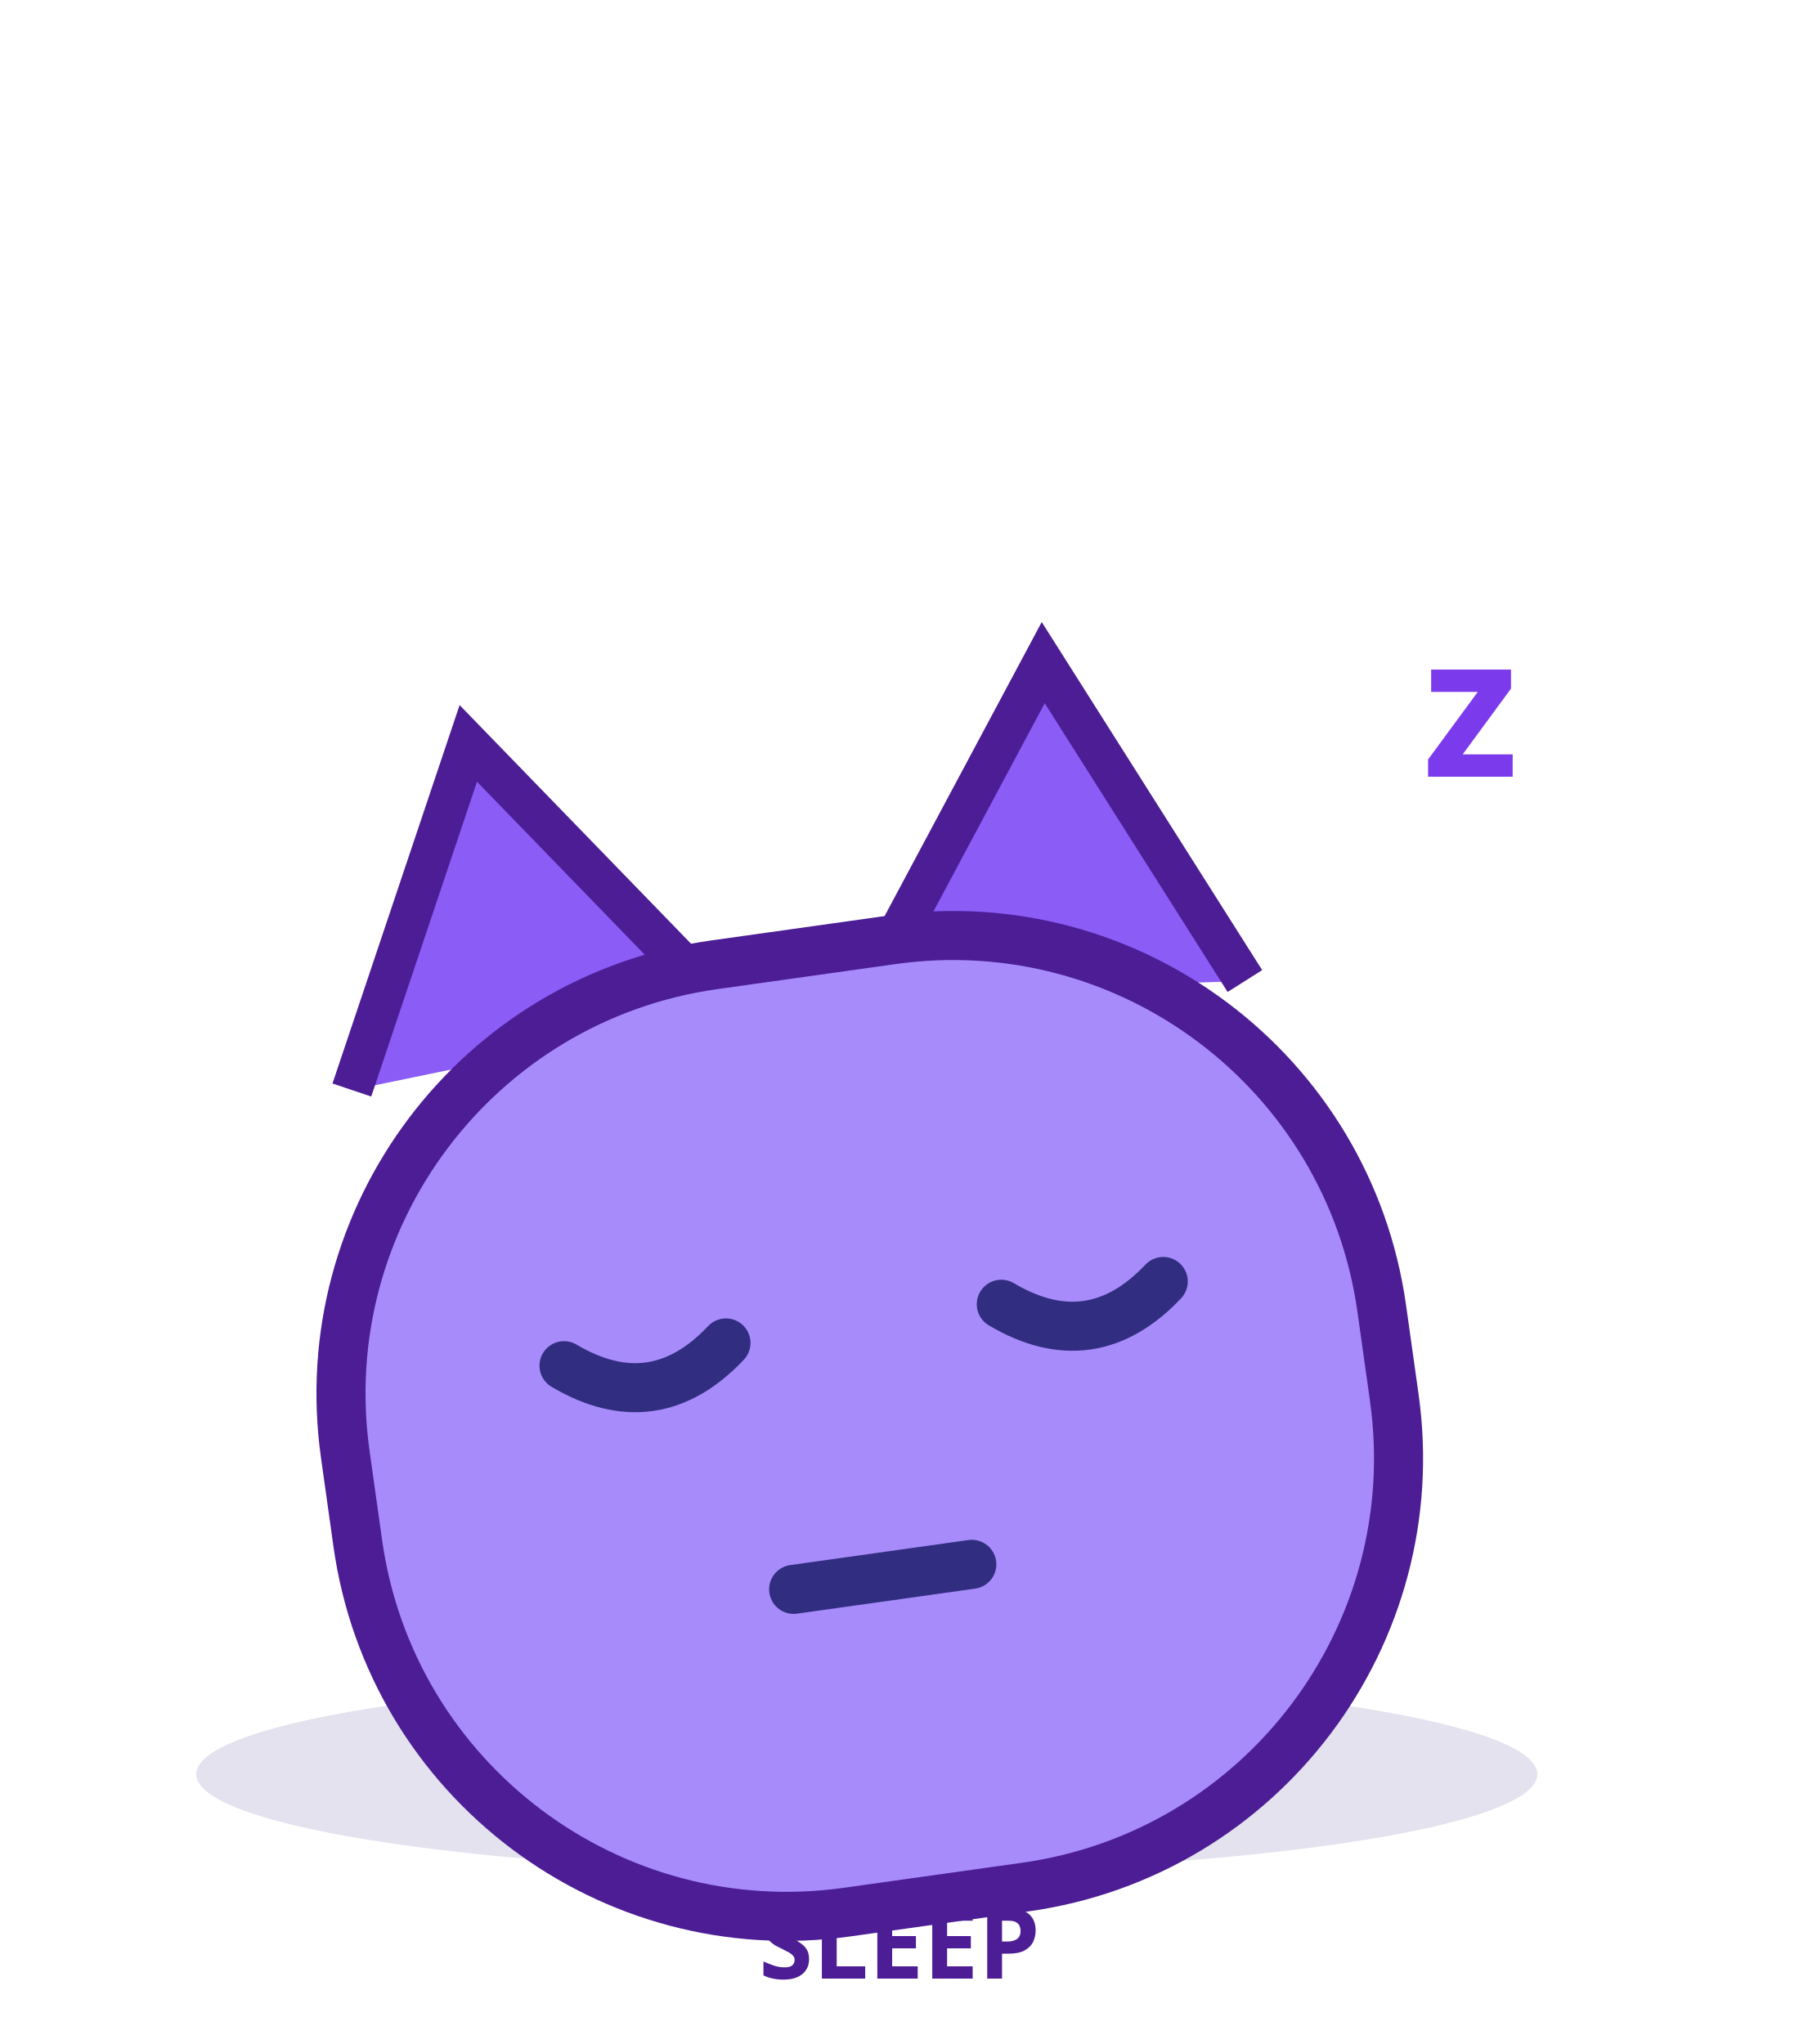
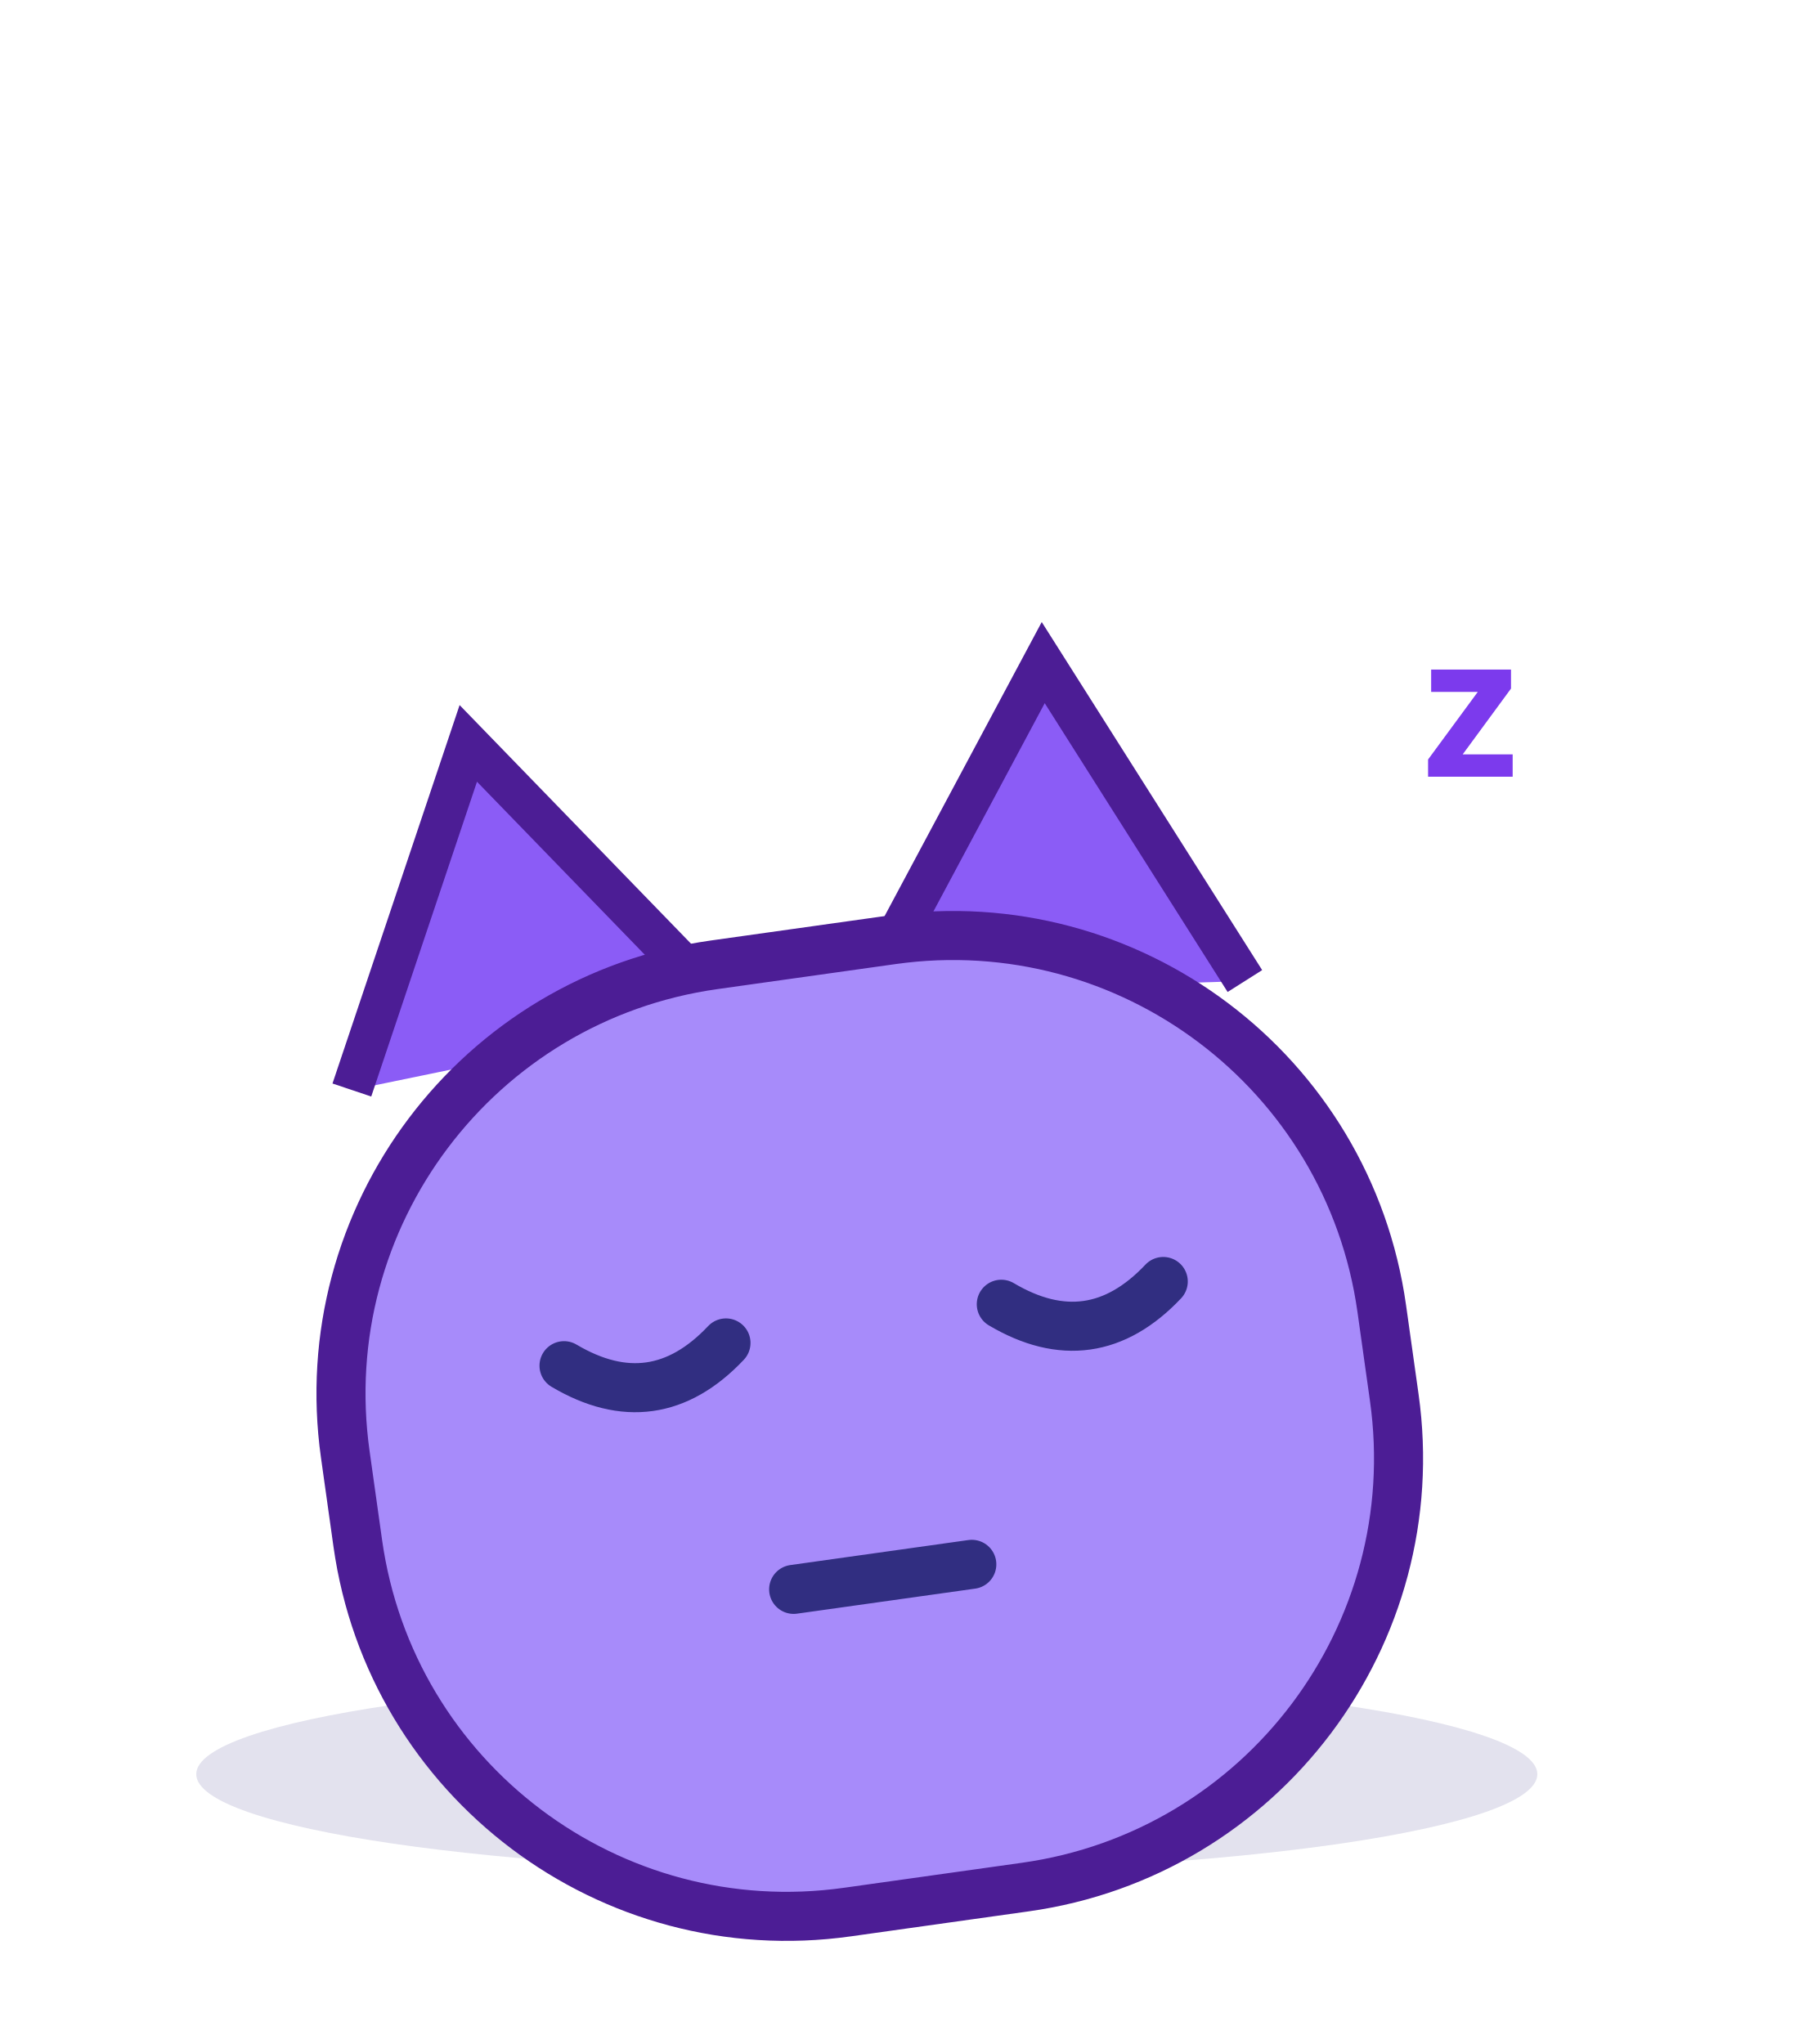
<svg xmlns="http://www.w3.org/2000/svg" viewBox="0 0 220 250">
  <ellipse cx="106" cy="217" rx="82" ry="12" fill="#312e81" opacity=".14" />
  <g transform="translate(-4 34) rotate(-8 110 145)">
    <path d="M54 91 74 51l27 37M118 88l27-37 19 42" fill="#8b5cf6" stroke="#4c1d95" stroke-width="5" />
    <rect x="47" y="82" width="128" height="117" rx="53" fill="#a78bfa" stroke="#4c1d95" stroke-width="6" />
    <path d="M75 128q10 8 20 0M129 128q10 8 20 0M99 159h22" fill="none" stroke="#312e81" stroke-width="6" stroke-linecap="round" />
  </g>
  <text x="174" y="95" font-family="system-ui" font-size="24" font-weight="800" fill="#7c3aed">z</text>
-   <text x="110" y="242" text-anchor="middle" font-family="system-ui" font-size="12" font-weight="700" fill="#4c1d95">SLEEP</text>
</svg>
